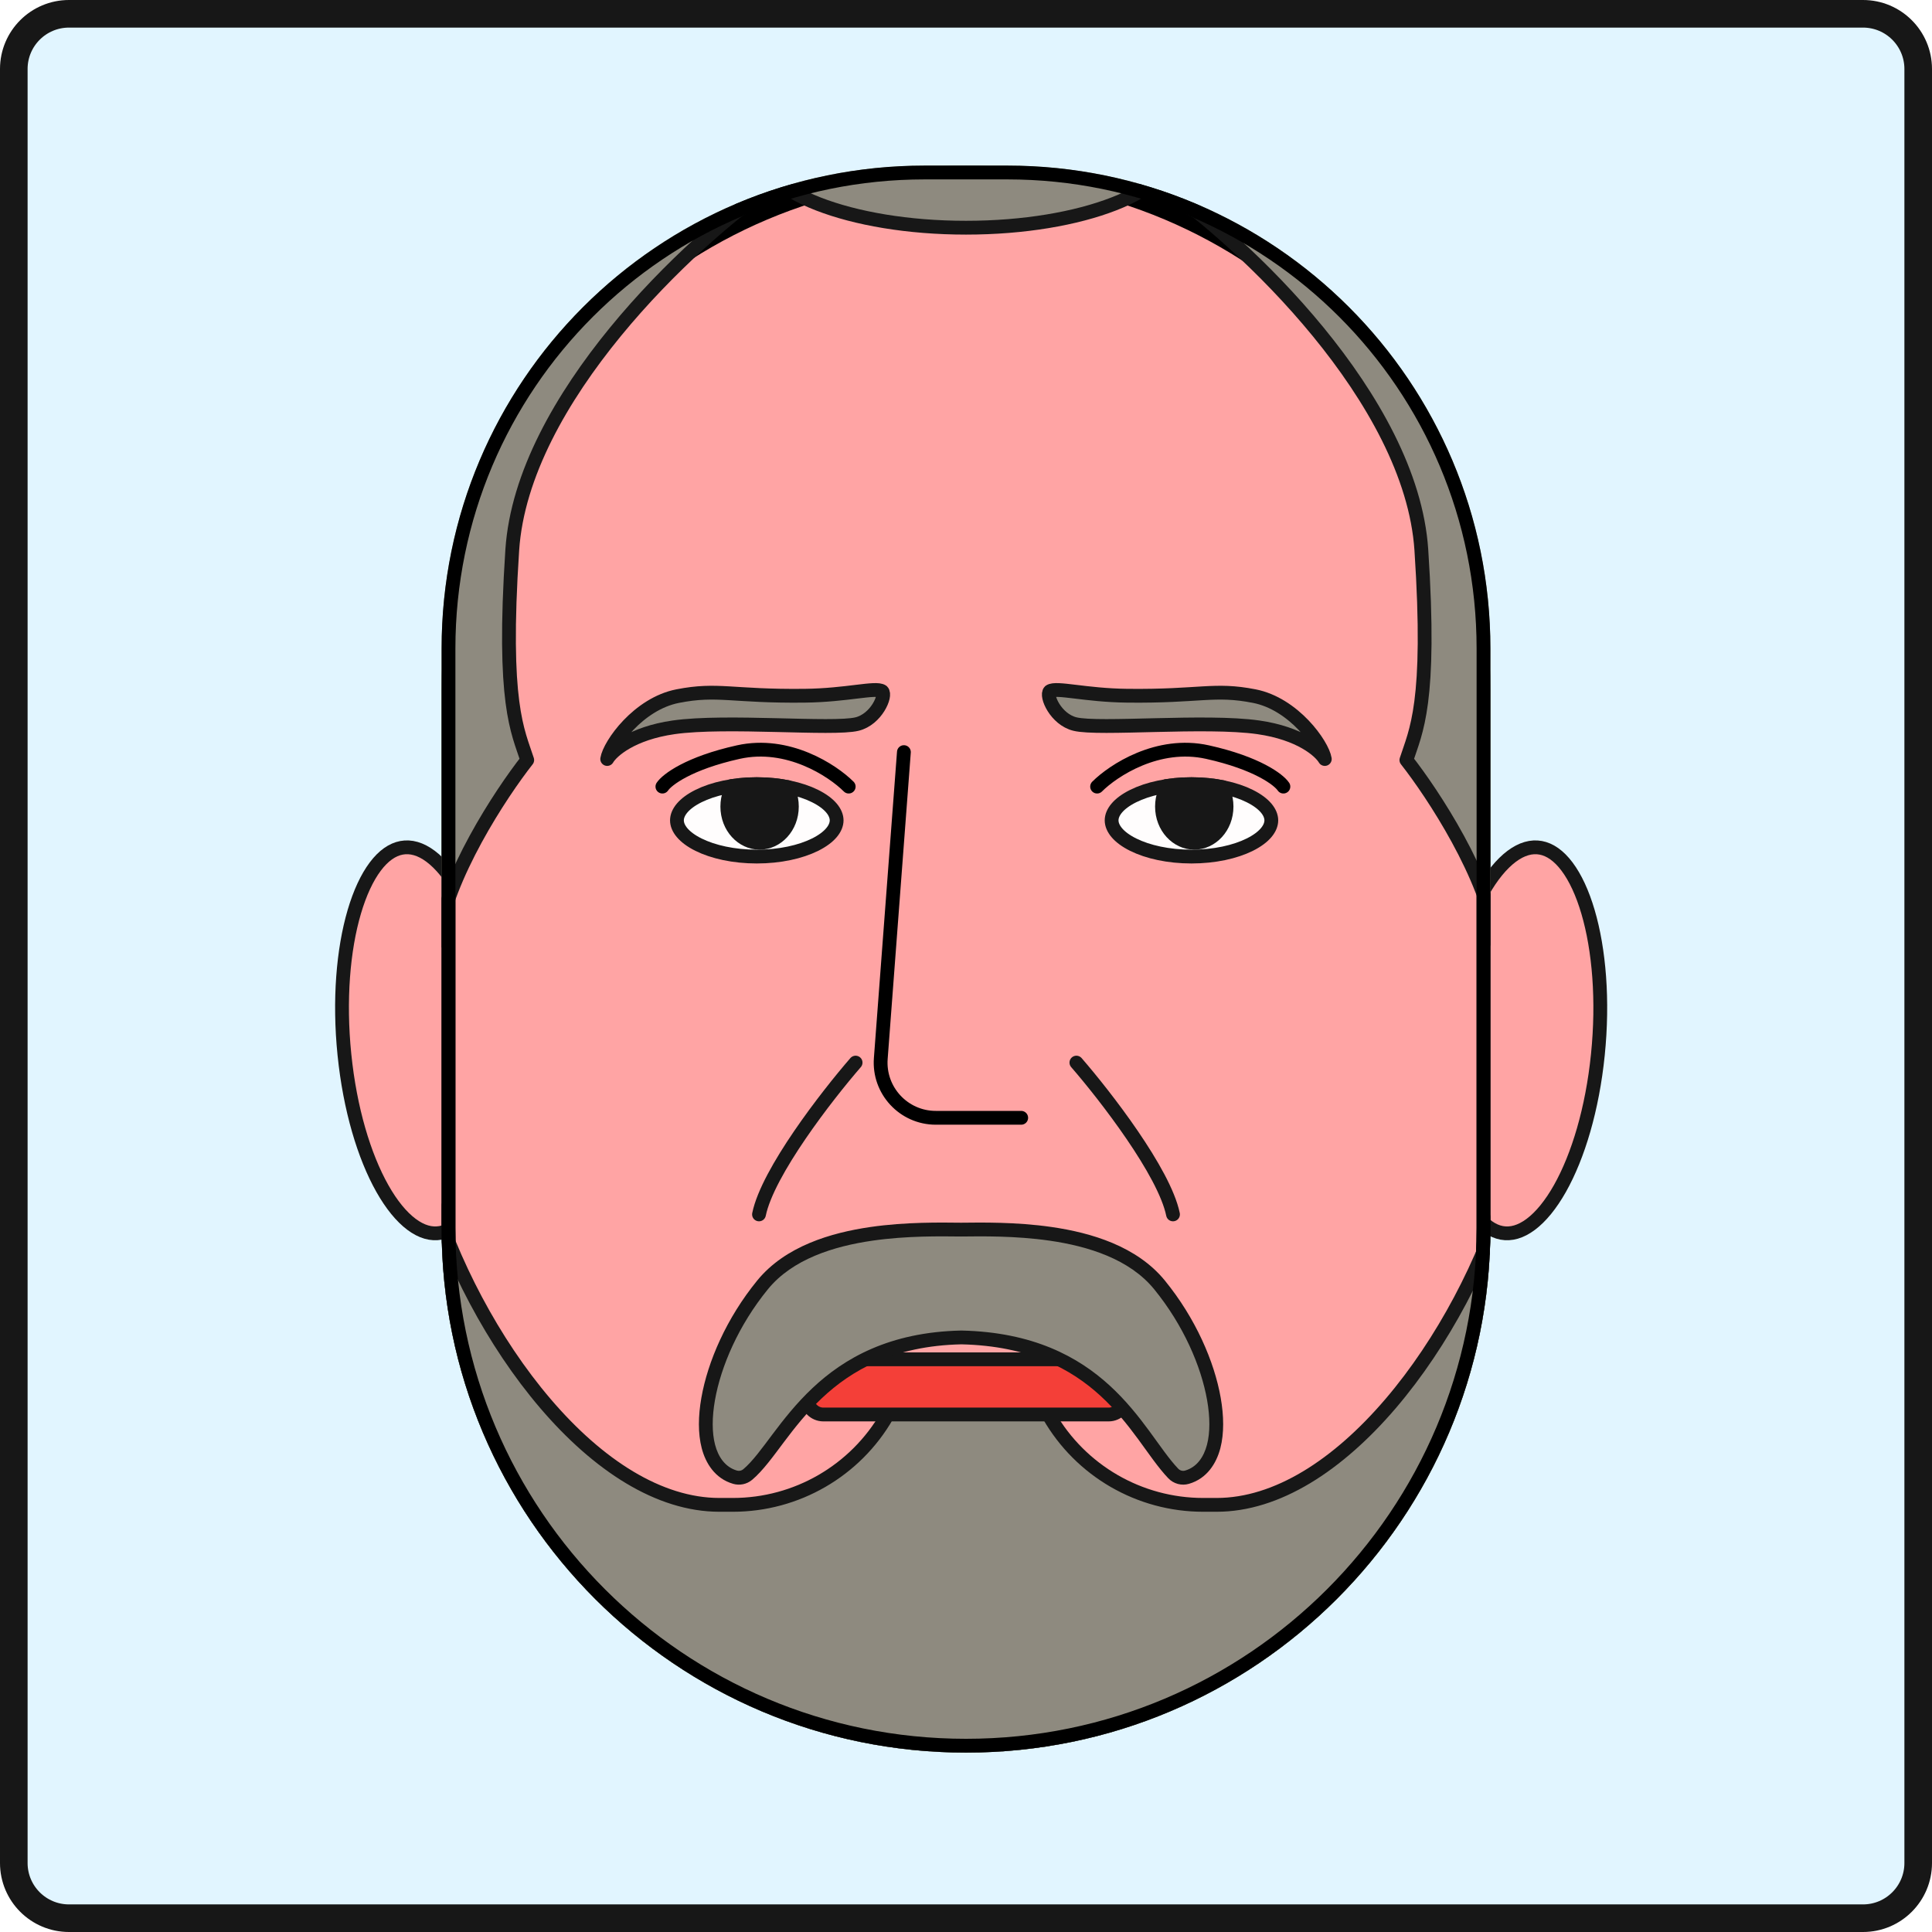
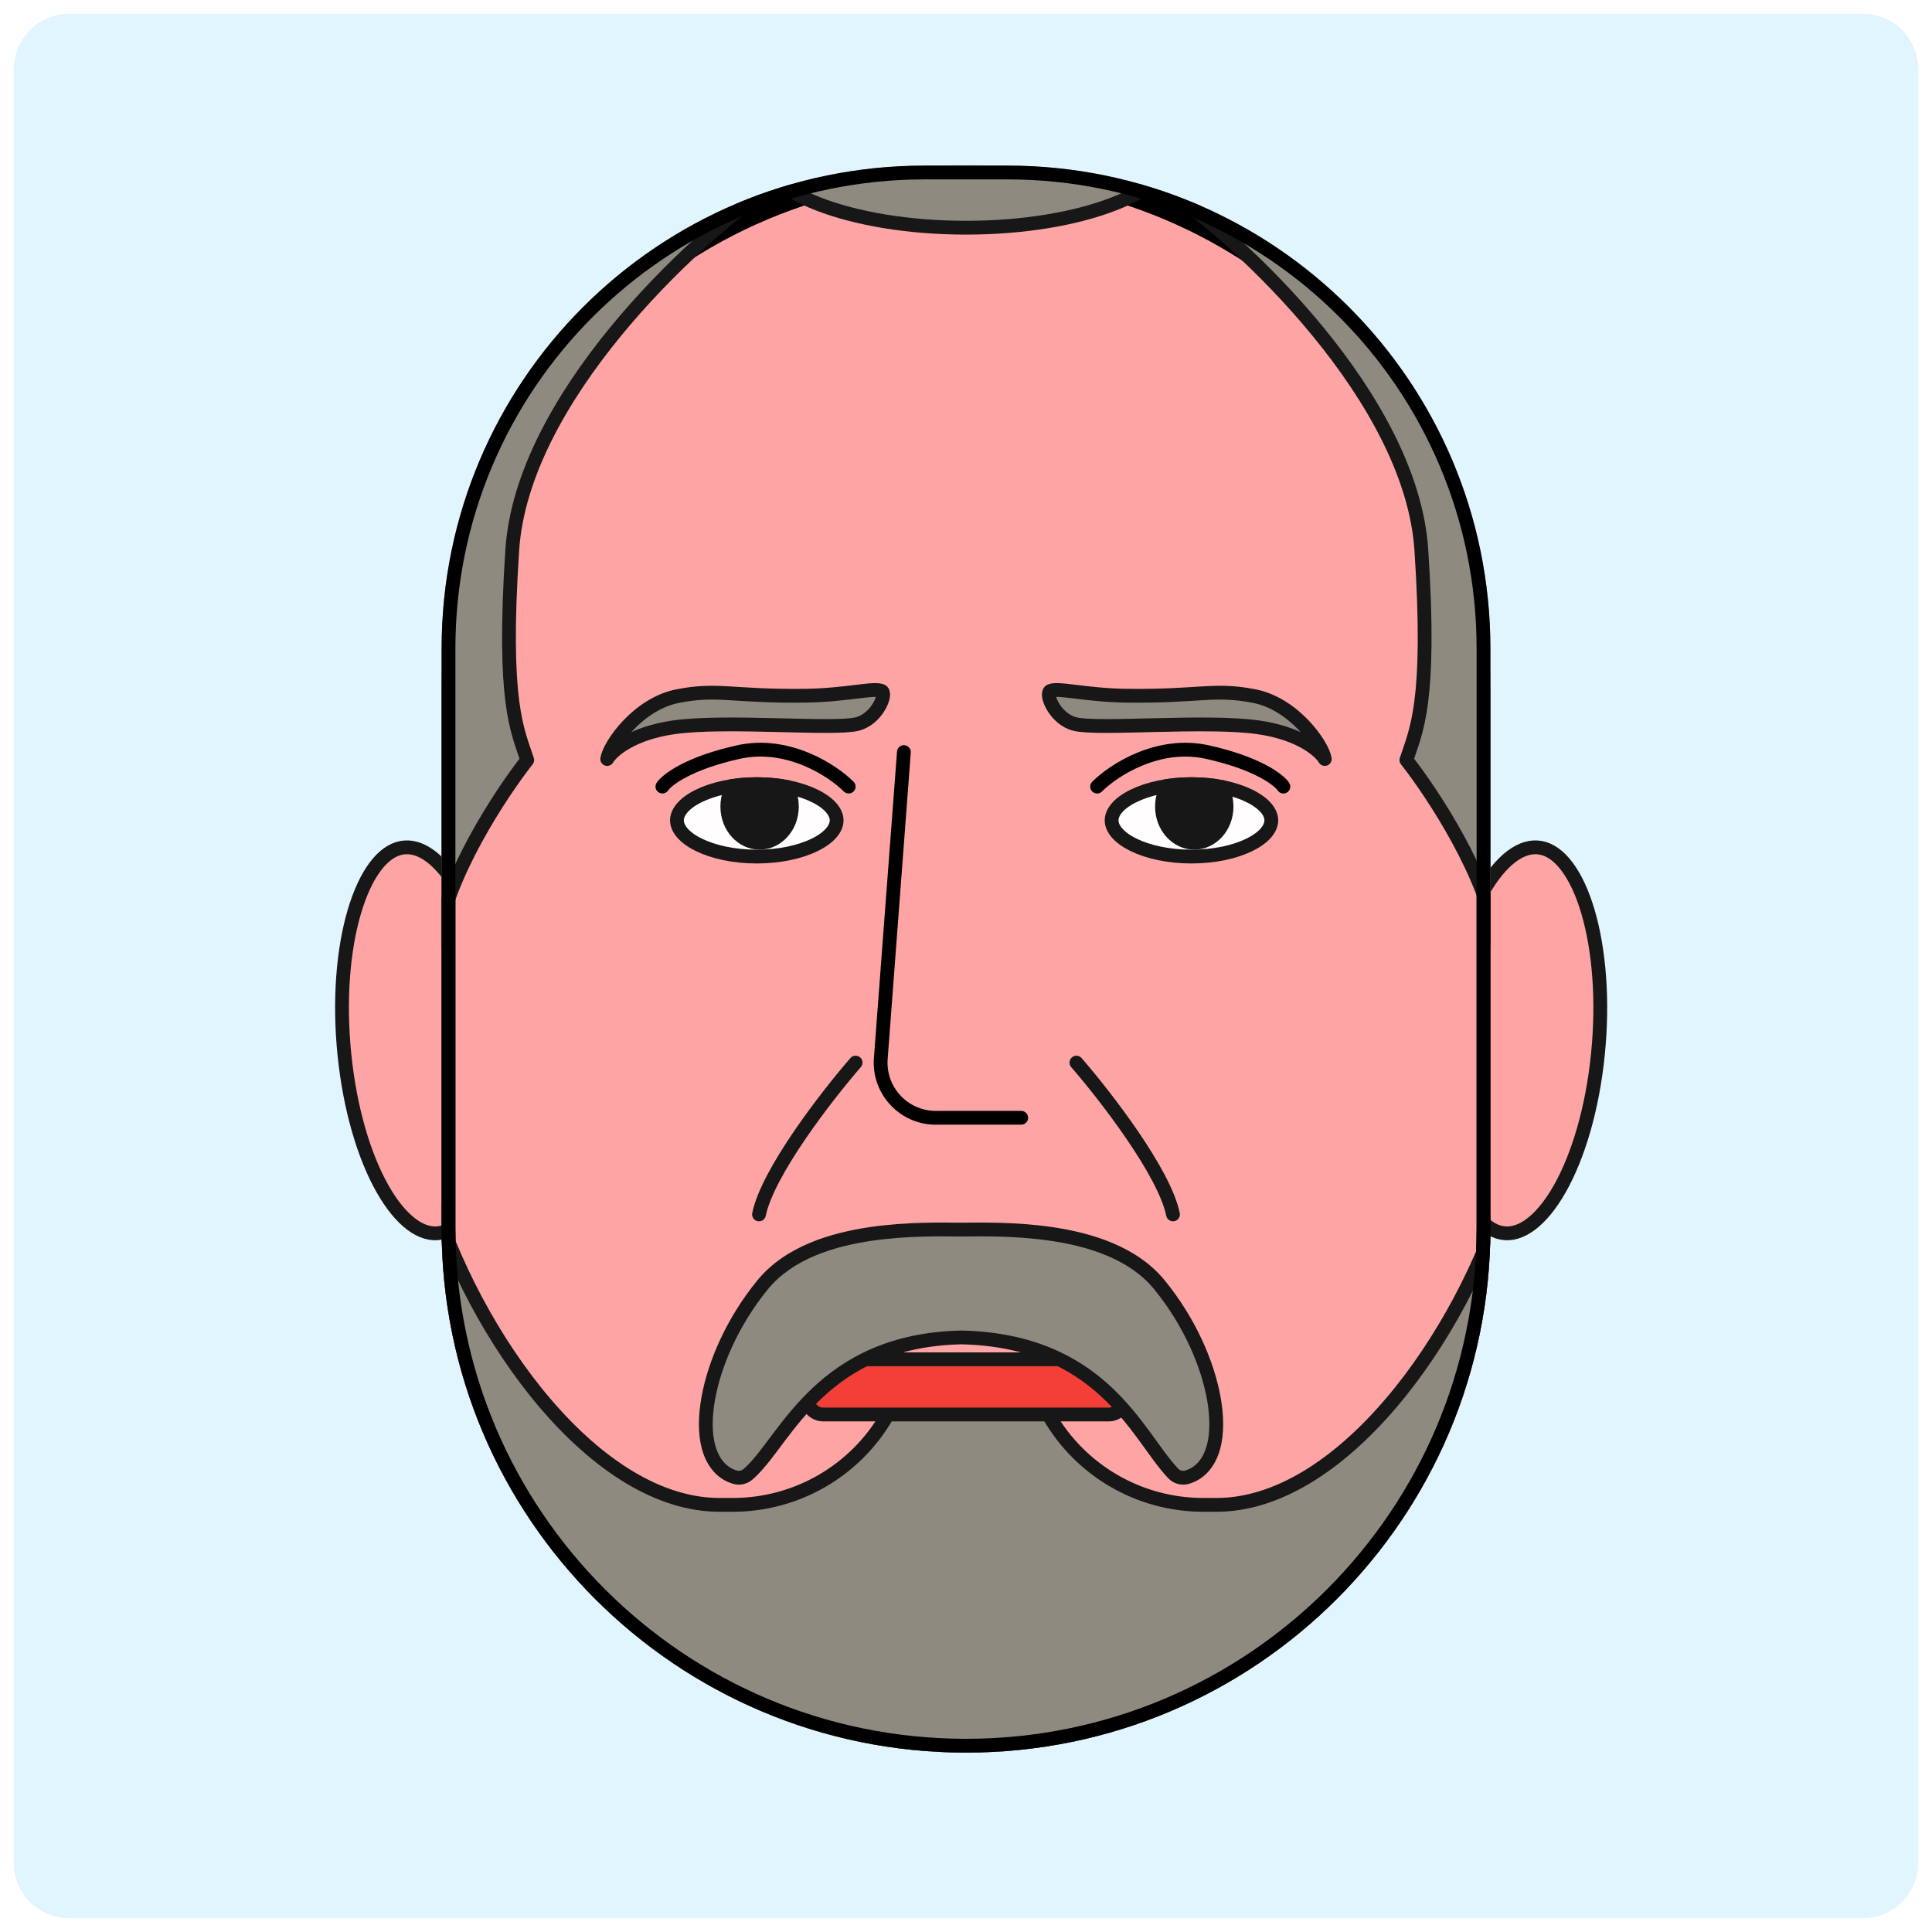
<svg xmlns="http://www.w3.org/2000/svg" width="140" height="140" viewBox="0 0 140 140" fill="none">
  <rect x="1" y="1" width="138" height="138" rx="4" fill="#E1F5FF" />
-   <rect x="1" y="1" width="138" height="138" rx="4" stroke="#171717" stroke-width="2" />
  <path d="M111.649 61.435C112.315 61.559 112.961 62.006 113.555 62.798C114.151 63.593 114.67 64.705 115.073 66.075C115.879 68.812 116.188 72.481 115.788 76.421C115.389 80.36 114.36 83.779 113.04 86.121C112.379 87.293 111.657 88.174 110.925 88.721C110.195 89.267 109.485 89.462 108.818 89.338C108.152 89.213 107.506 88.766 106.912 87.974C106.316 87.179 105.796 86.067 105.393 84.698C104.587 81.96 104.278 78.292 104.678 74.352C105.077 70.412 106.106 66.993 107.426 64.651C108.087 63.479 108.81 62.599 109.542 62.051C110.272 61.505 110.982 61.311 111.649 61.435Z" fill="#FFA4A4" stroke="#171717" />
  <path d="M29.097 61.435C28.431 61.559 27.785 62.006 27.191 62.798C26.595 63.593 26.076 64.705 25.673 66.075C24.867 68.812 24.558 72.481 24.958 76.421C25.357 80.36 26.386 83.779 27.706 86.121C28.367 87.293 29.089 88.174 29.821 88.721C30.551 89.267 31.261 89.462 31.928 89.338C32.594 89.213 33.24 88.766 33.834 87.974C34.43 87.179 34.95 86.067 35.353 84.698C36.159 81.96 36.468 78.292 36.069 74.352C35.669 70.412 34.64 66.993 33.32 64.651C32.659 63.479 31.936 62.599 31.204 62.051C30.474 61.505 29.764 61.311 29.097 61.435Z" fill="#FFA4A4" stroke="#171717" />
  <path d="M70 12.5C90.711 12.5 107.5 29.289 107.5 50V89C107.5 109.711 90.711 126.5 70 126.5C49.289 126.5 32.5 109.711 32.5 89V50C32.5 29.289 49.289 12.5 70 12.5Z" fill="#FFA4A4" stroke="black" />
  <mask id="mask0_295_6754" style="mask-type:alpha" maskUnits="userSpaceOnUse" x="32" y="12" width="76" height="115">
    <path d="M67 12.5H73C92.054 12.5 107.5 27.946 107.5 47V89C107.5 109.711 90.711 126.5 70 126.5C49.289 126.5 32.5 109.711 32.5 89V47C32.5 27.946 47.946 12.5 67 12.5Z" fill="#FFA4A4" stroke="black" />
  </mask>
  <g mask="url(#mask0_295_6754)">
    <path d="M37.121 39.851C37.844 28.933 50.005 17.474 56.117 13.281C36.467 17.711 33.249 28.326 29.071 44.836C25.729 58.044 30.023 66.038 31.696 68.266C32.322 63.531 36.296 57.499 38.205 55.075C37.528 52.978 36.381 51.033 37.121 39.851Z" fill="#8E8A7F" stroke="#171717" stroke-linecap="round" stroke-linejoin="round" />
    <path d="M102.996 39.851C102.273 28.933 90.112 17.474 84 13.281C103.65 17.711 106.868 28.326 111.046 44.836C114.388 58.044 110.094 66.038 108.421 68.266C107.795 63.531 103.821 57.499 101.912 55.075C102.589 52.978 103.736 51.033 102.996 39.851Z" fill="#8E8A7F" stroke="#171717" stroke-linecap="round" stroke-linejoin="round" />
    <path fill-rule="evenodd" clip-rule="evenodd" d="M109.229 85.931C109.369 85.457 109.836 85.158 110.325 85.229C110.815 85.3 111.178 85.719 111.178 86.213C111.178 105.158 110.177 114.229 105.177 125.71C104.065 128.263 101.74 130.208 98.919 131.693C96.085 133.184 92.636 134.273 89.096 135.058C82.03 136.625 74.418 137.021 70.147 136.907C65.877 137.021 58.265 136.625 51.199 135.058C47.659 134.273 44.21 133.184 41.376 131.693C38.555 130.208 36.23 128.263 35.118 125.71C30.118 114.229 29.117 105.158 29.117 86.213C29.117 85.719 29.481 85.3 29.97 85.229C30.459 85.158 30.926 85.457 31.066 85.931C32.698 91.446 35.738 97.277 39.526 101.71C43.339 106.172 47.759 109.048 52.132 109.048H53.107C57.72 109.048 61.982 106.582 64.28 102.582L64.353 102.472C64.54 102.229 64.832 102.082 65.144 102.082H75.151C75.463 102.082 75.755 102.229 75.941 102.472L76.015 102.582C78.313 106.582 82.575 109.048 87.188 109.048H88.163C92.536 109.048 96.956 106.172 100.769 101.71C104.557 97.277 107.597 91.446 109.229 85.931Z" fill="#8E8A7F" />
    <path d="M109.229 85.931L109.708 86.073V86.073L109.229 85.931ZM110.325 85.229L110.397 84.734L110.397 84.734L110.325 85.229ZM111.178 86.213L111.678 86.213V86.213H111.178ZM105.177 125.71L105.635 125.91L105.635 125.91L105.177 125.71ZM98.919 131.693L99.152 132.135L99.152 132.135L98.919 131.693ZM89.096 135.058L89.204 135.546L89.204 135.546L89.096 135.058ZM70.147 136.907L70.161 136.407C70.152 136.407 70.143 136.407 70.134 136.407L70.147 136.907ZM51.199 135.058L51.091 135.546H51.091L51.199 135.058ZM41.376 131.693L41.143 132.135H41.143L41.376 131.693ZM35.118 125.71L34.66 125.91L34.66 125.91L35.118 125.71ZM29.117 86.213H28.617V86.213L29.117 86.213ZM29.97 85.229L29.898 84.734L29.898 84.734L29.97 85.229ZM31.066 85.931L30.587 86.073L30.587 86.073L31.066 85.931ZM39.526 101.71L39.146 102.035L39.146 102.035L39.526 101.71ZM52.132 109.048L52.132 109.548H52.132V109.048ZM64.28 102.582L63.864 102.306C63.858 102.315 63.852 102.324 63.847 102.333L64.28 102.582ZM64.353 102.472L63.957 102.168C63.95 102.177 63.943 102.186 63.937 102.196L64.353 102.472ZM65.144 102.082V101.582H65.143L65.144 102.082ZM75.941 102.472L76.358 102.196C76.352 102.186 76.345 102.177 76.338 102.168L75.941 102.472ZM76.015 102.582L76.448 102.333C76.443 102.324 76.437 102.315 76.431 102.306L76.015 102.582ZM100.769 101.71L101.149 102.035L101.149 102.035L100.769 101.71ZM109.229 85.931L109.708 86.073C109.778 85.837 110.01 85.689 110.254 85.724L110.325 85.229L110.397 84.734C109.662 84.628 108.96 85.077 108.749 85.789L109.229 85.931ZM110.325 85.229L110.254 85.724C110.497 85.759 110.678 85.968 110.678 86.213H111.178H111.678C111.678 85.47 111.132 84.841 110.397 84.734L110.325 85.229ZM111.178 86.213L110.678 86.213C110.678 105.137 109.677 114.125 104.718 125.511L105.177 125.71L105.635 125.91C110.677 114.333 111.678 105.178 111.678 86.213L111.178 86.213ZM105.177 125.71L104.718 125.511C103.671 127.915 101.46 129.791 98.686 131.25L98.919 131.693L99.152 132.135C102.021 130.625 104.458 128.611 105.635 125.91L105.177 125.71ZM98.919 131.693L98.686 131.25C95.906 132.713 92.504 133.79 88.987 134.57L89.096 135.058L89.204 135.546C92.768 134.756 96.264 133.655 99.152 132.135L98.919 131.693ZM89.096 135.058L88.987 134.57C81.969 136.126 74.398 136.52 70.161 136.407L70.147 136.907L70.134 137.406C74.437 137.522 82.091 137.123 89.204 135.546L89.096 135.058ZM70.147 136.907L70.134 136.407C65.896 136.52 58.326 136.126 51.307 134.57L51.199 135.058L51.091 135.546C58.204 137.123 65.857 137.522 70.161 137.406L70.147 136.907ZM51.199 135.058L51.307 134.57C47.791 133.79 44.389 132.713 41.609 131.25L41.376 131.693L41.143 132.135C44.031 133.655 47.527 134.756 51.091 135.546L51.199 135.058ZM41.376 131.693L41.609 131.25C38.835 129.79 36.624 127.915 35.577 125.511L35.118 125.71L34.66 125.91C35.836 128.611 38.274 130.625 41.143 132.135L41.376 131.693ZM35.118 125.71L35.577 125.511C30.618 114.125 29.617 105.137 29.617 86.213L29.117 86.213L28.617 86.213C28.617 105.178 29.618 114.333 34.66 125.91L35.118 125.71ZM29.117 86.213H29.617C29.617 85.968 29.798 85.759 30.041 85.724L29.97 85.229L29.898 84.734C29.163 84.841 28.617 85.47 28.617 86.213H29.117ZM29.97 85.229L30.041 85.724C30.285 85.688 30.517 85.837 30.587 86.073L31.066 85.931L31.546 85.789C31.335 85.077 30.633 84.628 29.898 84.734L29.97 85.229ZM31.066 85.931L30.587 86.073C32.237 91.65 35.308 97.544 39.146 102.035L39.526 101.71L39.907 101.385C36.167 97.01 33.159 91.243 31.546 85.789L31.066 85.931ZM39.526 101.71L39.146 102.035C42.996 106.54 47.542 109.548 52.132 109.548L52.132 109.048L52.132 108.548C47.975 108.548 43.682 105.803 39.907 101.385L39.526 101.71ZM52.132 109.048V109.548H53.107V109.048V108.548H52.132V109.048ZM64.28 102.582L64.697 102.859L64.77 102.749L64.353 102.472L63.937 102.196L63.864 102.306L64.28 102.582ZM64.353 102.472L64.75 102.776C64.843 102.655 64.989 102.582 65.144 102.582L65.144 102.082L65.143 101.582C64.675 101.582 64.237 101.802 63.957 102.168L64.353 102.472ZM65.144 102.082V102.582H75.151V102.082V101.582H65.144V102.082ZM75.151 102.082V102.582C75.306 102.582 75.452 102.655 75.545 102.776L75.941 102.472L76.338 102.168C76.058 101.802 75.62 101.582 75.151 101.582V102.082ZM75.941 102.472L75.525 102.749L75.598 102.859L76.015 102.582L76.431 102.306L76.358 102.196L75.941 102.472ZM87.188 109.048V109.548H88.163V109.048V108.548H87.188V109.048ZM88.163 109.048V109.548C92.753 109.548 97.299 106.54 101.149 102.035L100.769 101.71L100.388 101.385C96.613 105.803 92.32 108.548 88.163 108.548V109.048ZM100.769 101.71L101.149 102.035C104.987 97.544 108.058 91.65 109.708 86.073L109.229 85.931L108.749 85.789C107.135 91.243 104.128 97.01 100.388 101.385L100.769 101.71ZM76.015 102.582L75.581 102.832C77.969 106.987 82.396 109.548 87.188 109.548V109.048V108.548C82.754 108.548 78.658 106.178 76.448 102.333L76.015 102.582ZM53.107 109.048V109.548C57.899 109.548 62.326 106.987 64.714 102.832L64.28 102.582L63.847 102.333C61.637 106.178 57.541 108.548 53.107 108.548V109.048Z" fill="#171717" />
    <path d="M80.333 102.5L59.667 102.5C59.023 102.5 58.5 101.977 58.5 101.333C58.5 99.769 59.769 98.5 61.333 98.5L78.667 98.5C80.231 98.5 81.5 99.769 81.5 101.333C81.5 101.977 80.977 102.5 80.333 102.5Z" fill="#F43F38" stroke="#171717" />
    <path d="M69.64 89.102C71.101 89.087 73.591 89.041 76.129 89.408C78.954 89.816 82.115 90.769 84.021 93.106C86.198 95.775 87.519 98.838 87.964 101.375C88.186 102.636 88.203 103.836 87.947 104.818C87.69 105.801 87.103 106.727 86.018 107.043C85.663 107.147 85.279 107.045 85.022 106.778C84.339 106.068 83.626 105.009 82.881 103.997C82.104 102.94 81.21 101.81 80.068 100.765C77.889 98.773 74.738 97.028 69.662 96.915C64.579 97.025 61.418 98.88 59.223 100.944C58.075 102.023 57.178 103.172 56.393 104.215C55.647 105.207 54.915 106.235 54.18 106.851C53.926 107.065 53.581 107.136 53.262 107.043C52.178 106.727 51.59 105.8 51.334 104.818C51.077 103.836 51.094 102.636 51.316 101.375C51.762 98.838 53.082 95.775 55.259 93.106C57.166 90.769 60.326 89.816 63.151 89.408C65.689 89.041 68.18 89.087 69.64 89.102Z" fill="#8E8A7F" />
    <path d="M69.64 89.102L69.635 89.602L69.645 89.602L69.64 89.102ZM76.129 89.408L76.201 88.913L76.201 88.913L76.129 89.408ZM84.021 93.106L84.408 92.79L84.408 92.79L84.021 93.106ZM87.964 101.375L88.457 101.288L88.457 101.288L87.964 101.375ZM87.947 104.818L88.431 104.944L88.431 104.944L87.947 104.818ZM86.018 107.043L86.158 107.523L86.158 107.523L86.018 107.043ZM85.022 106.778L84.662 107.124L84.662 107.124L85.022 106.778ZM82.881 103.997L83.284 103.7L83.284 103.7L82.881 103.997ZM80.068 100.765L80.405 100.396L80.405 100.396L80.068 100.765ZM69.662 96.915L69.673 96.416C69.665 96.415 69.658 96.415 69.651 96.416L69.662 96.915ZM59.223 100.944L58.881 100.58L58.881 100.58L59.223 100.944ZM56.393 104.215L55.993 103.915L55.993 103.915L56.393 104.215ZM54.18 106.851L54.501 107.234L54.502 107.234L54.18 106.851ZM53.262 107.043L53.122 107.523L53.122 107.523L53.262 107.043ZM51.334 104.818L50.85 104.944L50.85 104.944L51.334 104.818ZM51.316 101.375L50.824 101.288L50.824 101.288L51.316 101.375ZM55.259 93.106L54.872 92.79L54.872 92.79L55.259 93.106ZM63.151 89.408L63.079 88.913L63.079 88.913L63.151 89.408ZM69.64 89.102L69.645 89.602C71.111 89.587 73.564 89.542 76.058 89.903L76.129 89.408L76.201 88.913C73.618 88.54 71.09 88.587 69.635 88.602L69.64 89.102ZM76.129 89.408L76.058 89.903C78.853 90.306 81.851 91.237 83.634 93.422L84.021 93.106L84.408 92.79C82.378 90.301 79.055 89.325 76.201 88.913L76.129 89.408ZM84.021 93.106L83.634 93.422C85.759 96.028 87.041 99.012 87.472 101.461L87.964 101.375L88.457 101.288C87.996 98.663 86.637 95.522 84.408 92.79L84.021 93.106ZM87.964 101.375L87.472 101.461C87.686 102.682 87.695 103.804 87.463 104.692L87.947 104.818L88.431 104.944C88.711 103.869 88.686 102.591 88.457 101.288L87.964 101.375ZM87.947 104.818L87.463 104.692C87.23 105.582 86.729 106.315 85.878 106.563L86.018 107.043L86.158 107.523C87.477 107.139 88.15 106.019 88.431 104.944L87.947 104.818ZM86.018 107.043L85.878 106.563C85.701 106.615 85.51 106.564 85.382 106.431L85.022 106.778L84.662 107.124C85.047 107.525 85.624 107.679 86.158 107.523L86.018 107.043ZM85.022 106.778L85.382 106.431C84.73 105.753 84.051 104.743 83.284 103.7L82.881 103.997L82.479 104.293C83.201 105.275 83.948 106.383 84.662 107.124L85.022 106.778ZM82.881 103.997L83.284 103.7C82.5 102.635 81.584 101.474 80.405 100.396L80.068 100.765L79.731 101.134C80.837 102.146 81.708 103.246 82.479 104.293L82.881 103.997ZM80.068 100.765L80.405 100.396C78.142 98.327 74.877 96.53 69.673 96.416L69.662 96.915L69.651 97.415C74.599 97.525 77.635 99.219 79.731 101.134L80.068 100.765ZM69.662 96.915L69.651 96.416C64.43 96.528 61.155 98.442 58.881 100.58L59.223 100.944L59.566 101.308C61.681 99.319 64.727 97.522 69.672 97.415L69.662 96.915ZM59.223 100.944L58.881 100.58C57.7 101.69 56.782 102.867 55.993 103.915L56.393 104.215L56.793 104.516C57.575 103.476 58.45 102.357 59.566 101.308L59.223 100.944ZM56.393 104.215L55.993 103.915C55.226 104.935 54.537 105.899 53.859 106.468L54.18 106.851L54.502 107.234C55.292 106.571 56.069 105.478 56.793 104.516L56.393 104.215ZM54.18 106.851L53.859 106.468C53.733 106.574 53.561 106.61 53.402 106.563L53.262 107.043L53.122 107.523C53.601 107.663 54.119 107.555 54.501 107.234L54.18 106.851ZM53.262 107.043L53.402 106.563C52.552 106.315 52.05 105.582 51.817 104.692L51.334 104.818L50.85 104.944C51.13 106.019 51.803 107.138 53.122 107.523L53.262 107.043ZM51.334 104.818L51.817 104.692C51.586 103.804 51.594 102.682 51.808 101.461L51.316 101.375L50.824 101.288C50.594 102.591 50.569 103.869 50.85 104.944L51.334 104.818ZM51.316 101.375L51.808 101.461C52.239 99.012 53.521 96.028 55.647 93.422L55.259 93.106L54.872 92.79C52.643 95.522 51.285 98.663 50.824 101.288L51.316 101.375ZM55.259 93.106L55.647 93.422C57.429 91.237 60.427 90.306 63.222 89.903L63.151 89.408L63.079 88.913C60.225 89.325 56.902 90.301 54.872 92.79L55.259 93.106ZM63.151 89.408L63.222 89.903C65.716 89.542 68.169 89.587 69.635 89.602L69.64 89.102L69.645 88.602C68.19 88.587 65.662 88.54 63.079 88.913L63.151 89.408Z" fill="#171717" />
    <path d="M70 5.5C74.208 5.5 77.995 6.166 80.712 7.224C82.072 7.753 83.138 8.371 83.856 9.032C84.574 9.693 84.905 10.358 84.905 11C84.905 11.642 84.574 12.307 83.856 12.968C83.138 13.629 82.072 14.247 80.712 14.776C77.995 15.834 74.208 16.5 70 16.5C65.792 16.5 62.005 15.834 59.288 14.776C57.928 14.247 56.862 13.629 56.144 12.968C55.427 12.307 55.094 11.642 55.094 11C55.094 10.358 55.427 9.693 56.144 9.032C56.862 8.371 57.928 7.753 59.288 7.224C62.005 6.166 65.792 5.5 70 5.5Z" fill="#8E8A7F" stroke="#171717" />
    <path d="M78 77C80.071 79.386 84.37 84.927 85 88" stroke="#171717" stroke-linecap="round" stroke-linejoin="round" />
    <path d="M62 77C59.929 79.386 55.63 84.927 55 88" stroke="#171717" stroke-linecap="round" stroke-linejoin="round" />
  </g>
  <path d="M86.338 56.822C88.014 56.822 89.506 57.16 90.561 57.685C91.646 58.224 92.124 58.877 92.124 59.446C92.124 60.016 91.646 60.669 90.561 61.208C89.506 61.732 88.014 62.07 86.338 62.07C84.663 62.07 83.171 61.732 82.116 61.208C81.03 60.669 80.552 60.016 80.552 59.446C80.552 58.877 81.03 58.224 82.116 57.685C83.171 57.16 84.663 56.822 86.338 56.822Z" fill="#FFFDFD" stroke="#171717" />
  <mask id="mask1_295_6754" style="mask-type:alpha" maskUnits="userSpaceOnUse" x="80" y="56" width="13" height="7">
    <path d="M86.338 56.822C88.014 56.822 89.506 57.16 90.561 57.685C91.646 58.224 92.124 58.877 92.124 59.446C92.124 60.016 91.646 60.669 90.561 61.208C89.506 61.732 88.014 62.07 86.338 62.07C84.663 62.07 83.171 61.732 82.116 61.208C81.03 60.669 80.552 60.016 80.552 59.446C80.552 58.877 81.03 58.224 82.116 57.685C83.171 57.16 84.663 56.822 86.338 56.822Z" fill="#FFFDFD" stroke="#171717" />
  </mask>
  <g mask="url(#mask1_295_6754)">
    <path d="M86.541 55.822C87.789 55.822 88.88 56.951 88.88 58.446C88.88 59.942 87.789 61.07 86.541 61.07C85.293 61.07 84.202 59.942 84.202 58.446C84.202 56.951 85.293 55.822 86.541 55.822Z" fill="#171717" stroke="#171717" />
  </g>
  <path d="M54.84 56.822C56.516 56.822 58.008 57.16 59.063 57.685C60.148 58.224 60.626 58.877 60.626 59.446C60.626 60.016 60.148 60.669 59.063 61.208C58.008 61.732 56.516 62.07 54.84 62.07C53.165 62.07 51.672 61.732 50.617 61.208C49.532 60.669 49.054 60.016 49.054 59.446C49.054 58.877 49.532 58.224 50.617 57.685C51.672 57.16 53.165 56.822 54.84 56.822Z" fill="#FFFDFD" stroke="#171717" />
  <mask id="mask2_295_6754" style="mask-type:alpha" maskUnits="userSpaceOnUse" x="48" y="56" width="14" height="7">
    <path d="M54.84 56.822C56.516 56.822 58.008 57.16 59.063 57.685C60.148 58.224 60.626 58.877 60.626 59.446C60.626 60.016 60.148 60.669 59.063 61.208C58.008 61.732 56.516 62.07 54.84 62.07C53.165 62.07 51.672 61.732 50.617 61.208C49.532 60.669 49.054 60.016 49.054 59.446C49.054 58.877 49.532 58.224 50.617 57.685C51.672 57.16 53.165 56.822 54.84 56.822Z" fill="#FFFDFD" stroke="#171717" />
  </mask>
  <g mask="url(#mask2_295_6754)">
    <path d="M55.043 55.822C56.291 55.822 57.382 56.951 57.382 58.446C57.382 59.942 56.291 61.07 55.043 61.07C53.795 61.07 52.704 59.942 52.704 58.446C52.704 56.951 53.795 55.822 55.043 55.822Z" fill="#171717" stroke="#171717" />
  </g>
  <path d="M77.896 52.468C76.494 52.124 75.756 50.391 76.073 50.093C76.539 49.773 78.628 50.381 81.693 50.415C86.993 50.474 87.966 49.87 90.891 50.443C93.752 51.004 95.83 53.948 96 55C95.659 54.416 94.219 53.139 91.182 52.704C87.385 52.16 79.65 52.897 77.896 52.468Z" fill="#8E8A7F" stroke="#171717" stroke-linecap="round" stroke-linejoin="round" />
  <path d="M62.104 52.468C63.506 52.124 64.244 50.391 63.927 50.093C63.461 49.773 61.372 50.381 58.307 50.415C53.007 50.474 52.033 49.87 49.109 50.443C46.248 51.004 44.17 53.948 44 55C44.341 54.416 45.781 53.139 48.818 52.704C52.615 52.16 60.35 52.897 62.104 52.468Z" fill="#8E8A7F" stroke="#171717" stroke-linecap="round" stroke-linejoin="round" />
  <path d="M67 12.5H73C92.054 12.5 107.5 27.946 107.5 47V89C107.5 109.711 90.711 126.5 70 126.5C49.289 126.5 32.5 109.711 32.5 89V47C32.5 27.946 47.946 12.5 67 12.5Z" stroke="black" />
  <path d="M65.5 54.5L63.825 76.699C63.649 79.02 65.485 81 67.813 81C69.919 81 72.249 81 74 81" stroke="black" stroke-linecap="round" stroke-linejoin="round" />
  <path d="M79.5 57C80.667 55.833 83.9 53.7 87.5 54.5C91.1 55.3 92.667 56.5 93 57" stroke="black" stroke-linecap="round" stroke-linejoin="round" />
  <path d="M61.5 57C60.333 55.833 57.1 53.7 53.5 54.5C49.9 55.3 48.333 56.5 48 57" stroke="black" stroke-linecap="round" stroke-linejoin="round" />
</svg>
